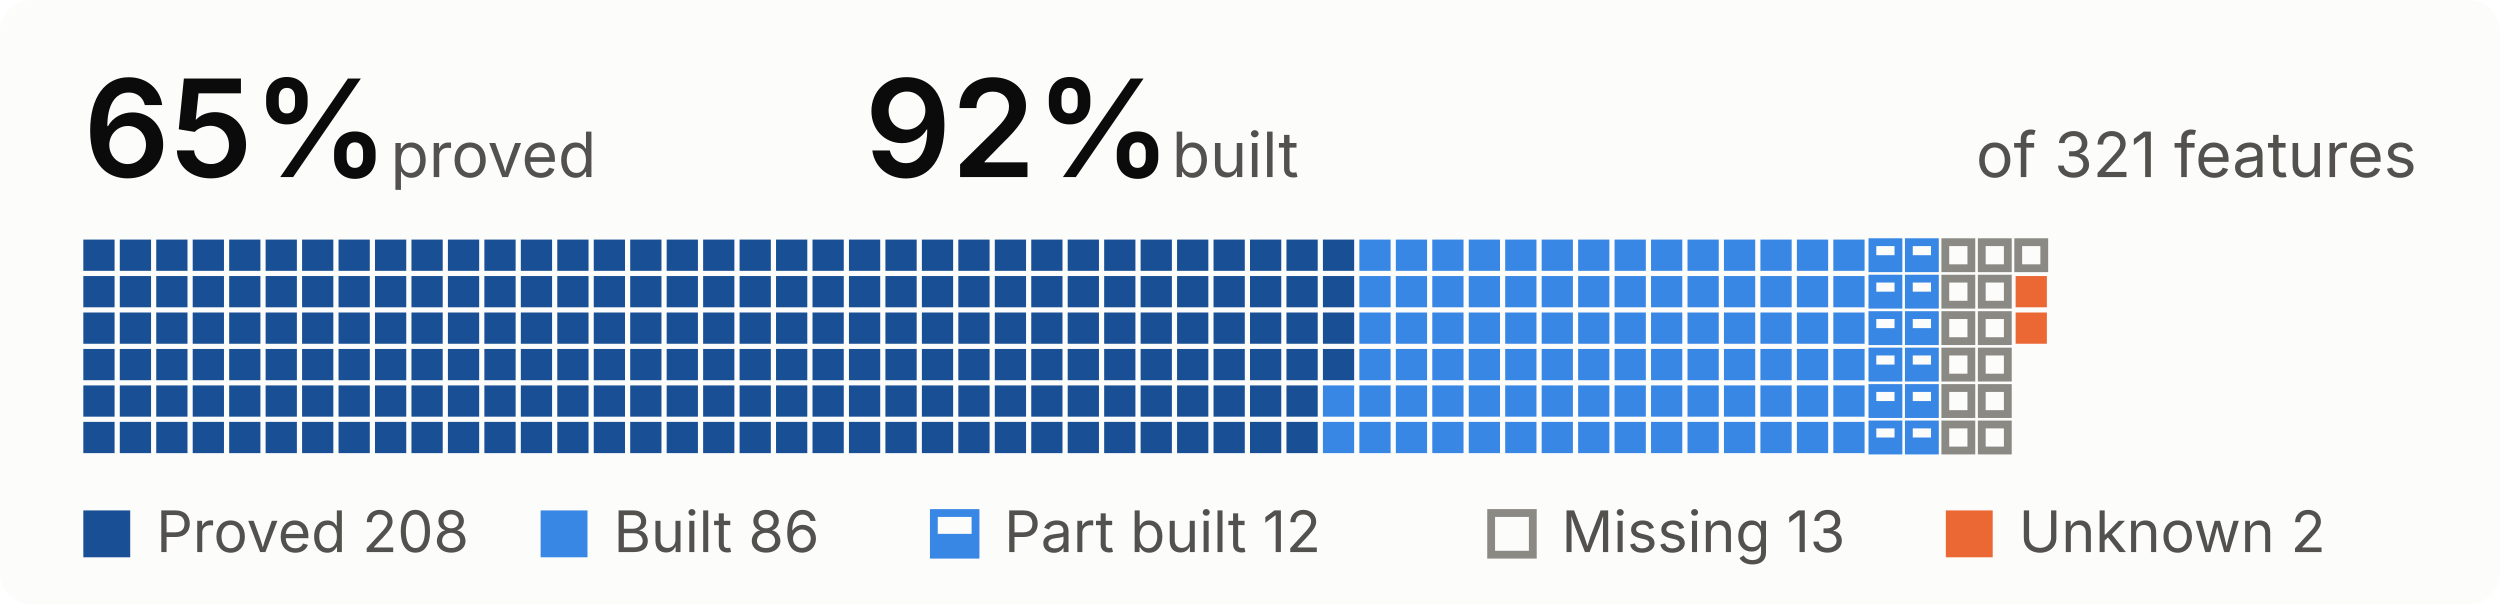
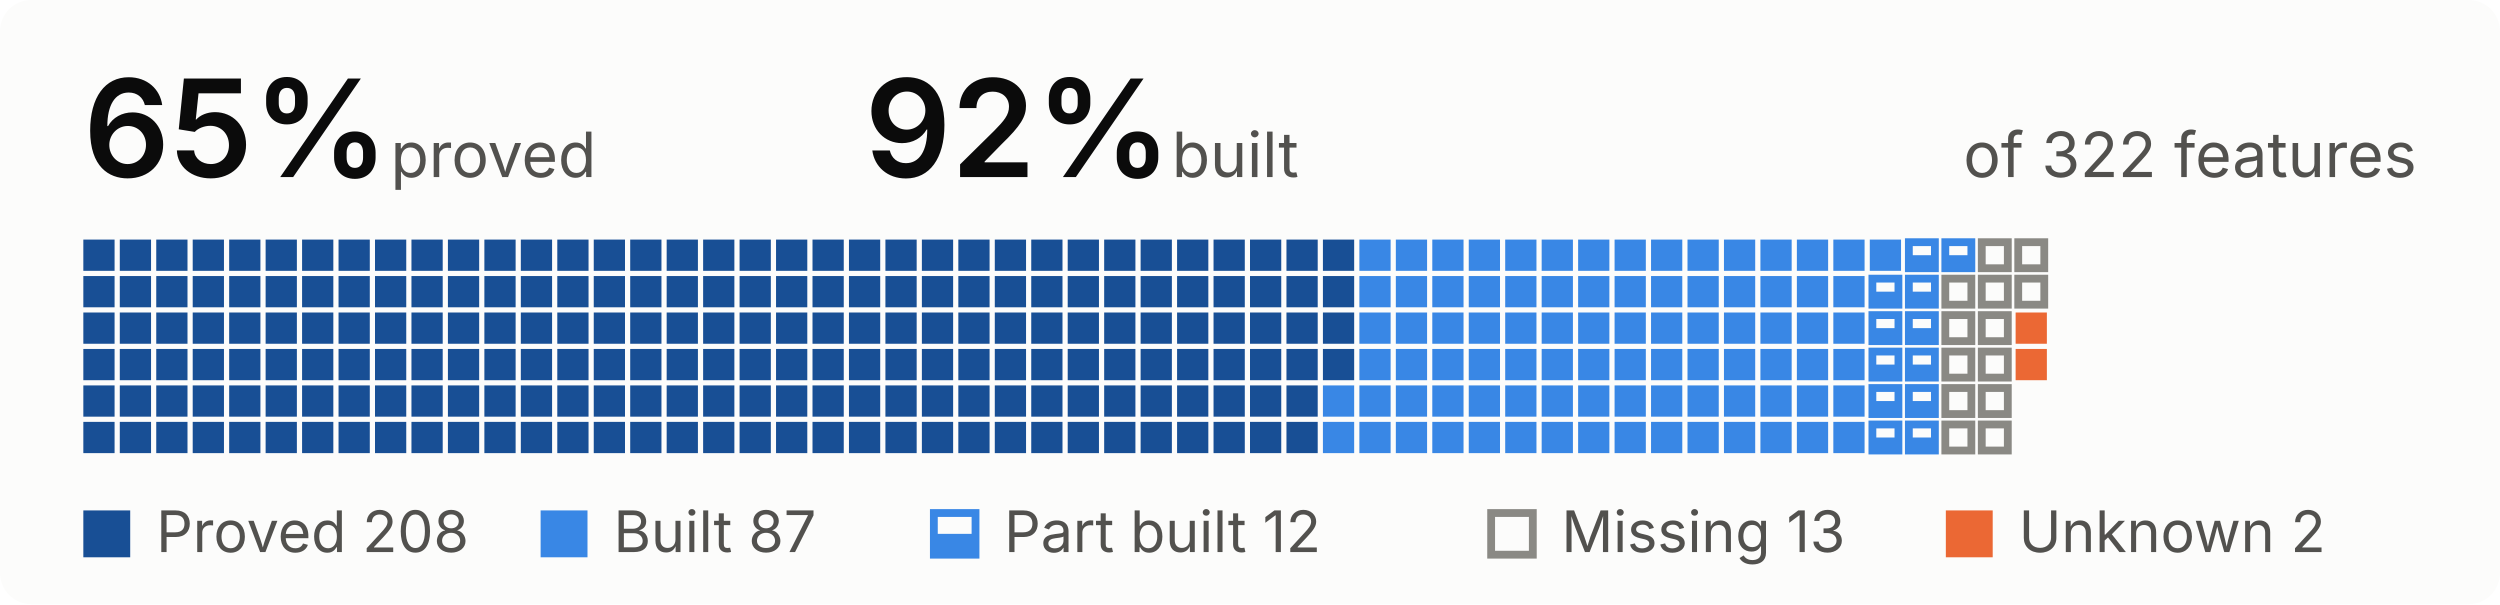
- <svg xmlns="http://www.w3.org/2000/svg" width="480" height="116" viewBox="0 0 480 116" role="img" aria-label="65 percent proved, 92 percent built, of 321 features">
+ <svg xmlns="http://www.w3.org/2000/svg" width="480" height="116" viewBox="0 0 480 116" role="img" aria-label="65 percent proved, 92 percent built, of 322 features">
  <style>
.bg{fill:#fcfcfb}.t{fill:#0b0b0b}.s{fill:#52514e}.rule{fill:#e1e0d9}
.proved{fill:#184f95}.built{fill:#3987e5}.unknown{fill:#eb6834}
.part-o{fill:none;stroke:#3987e5;stroke-width:1.5}.part-f{fill:#3987e5}
.missing{fill:none;stroke:#8a8984;stroke-width:1.5}
.pass{fill:#184f95}.fail{fill:#eb6834}.none{fill:none;stroke:#8a8984;stroke-width:1.5}
@media (prefers-color-scheme:dark){
.bg{fill:#1a1a19}.t{fill:#f0efec}.s{fill:#c3c2b7}.rule{fill:#383835}
.proved{fill:#86b6ef}.built{fill:#3987e5}.unknown{fill:#d95926}
.part-o{stroke:#3987e5}.part-f{fill:#3987e5}
.missing{stroke:#8d8c85}
.pass{fill:#86b6ef}.fail{fill:#d95926}.none{stroke:#8d8c85}
}
text{font-family:system-ui,-apple-system,"Segoe UI",sans-serif;font-size:12px}
.big{font-size:26px;font-weight:600}.b{font-weight:600}.xs{font-size:11px}
</style>
  <rect width="480" height="116" rx="6" class="bg" />
  <text x="16.0" y="34.0" class="t big">65%</text>
  <text x="75.0" y="34.0" class="s">proved</text>
  <text x="166.0" y="34.0" class="t big">92%</text>
  <text x="225.0" y="34.0" class="s">built</text>
-   <text x="464.0" y="34.0" class="s" text-anchor="end">of 321 features</text>
+   <text x="464.0" y="34.0" class="s" text-anchor="end">of 322 features</text>
  <rect x="16.0" y="46.0" width="6" height="6" class="proved" />
  <rect x="16.0" y="53.0" width="6" height="6" class="proved" />
  <rect x="16.0" y="60.0" width="6" height="6" class="proved" />
  <rect x="16.0" y="67.0" width="6" height="6" class="proved" />
  <rect x="16.0" y="74.0" width="6" height="6" class="proved" />
  <rect x="16.0" y="81.0" width="6" height="6" class="proved" />
  <rect x="23.0" y="46.0" width="6" height="6" class="proved" />
  <rect x="23.0" y="53.0" width="6" height="6" class="proved" />
  <rect x="23.0" y="60.0" width="6" height="6" class="proved" />
  <rect x="23.0" y="67.0" width="6" height="6" class="proved" />
  <rect x="23.0" y="74.0" width="6" height="6" class="proved" />
  <rect x="23.0" y="81.0" width="6" height="6" class="proved" />
  <rect x="30.0" y="46.0" width="6" height="6" class="proved" />
  <rect x="30.0" y="53.0" width="6" height="6" class="proved" />
  <rect x="30.0" y="60.0" width="6" height="6" class="proved" />
  <rect x="30.0" y="67.0" width="6" height="6" class="proved" />
  <rect x="30.0" y="74.0" width="6" height="6" class="proved" />
  <rect x="30.0" y="81.0" width="6" height="6" class="proved" />
  <rect x="37.0" y="46.0" width="6" height="6" class="proved" />
  <rect x="37.0" y="53.0" width="6" height="6" class="proved" />
  <rect x="37.0" y="60.0" width="6" height="6" class="proved" />
  <rect x="37.0" y="67.0" width="6" height="6" class="proved" />
  <rect x="37.0" y="74.0" width="6" height="6" class="proved" />
  <rect x="37.0" y="81.0" width="6" height="6" class="proved" />
  <rect x="44.0" y="46.0" width="6" height="6" class="proved" />
  <rect x="44.0" y="53.0" width="6" height="6" class="proved" />
  <rect x="44.0" y="60.0" width="6" height="6" class="proved" />
  <rect x="44.0" y="67.0" width="6" height="6" class="proved" />
  <rect x="44.0" y="74.0" width="6" height="6" class="proved" />
  <rect x="44.0" y="81.0" width="6" height="6" class="proved" />
  <rect x="51.0" y="46.0" width="6" height="6" class="proved" />
  <rect x="51.0" y="53.0" width="6" height="6" class="proved" />
  <rect x="51.0" y="60.0" width="6" height="6" class="proved" />
  <rect x="51.0" y="67.0" width="6" height="6" class="proved" />
  <rect x="51.0" y="74.0" width="6" height="6" class="proved" />
  <rect x="51.0" y="81.0" width="6" height="6" class="proved" />
  <rect x="58.0" y="46.0" width="6" height="6" class="proved" />
  <rect x="58.0" y="53.0" width="6" height="6" class="proved" />
  <rect x="58.0" y="60.0" width="6" height="6" class="proved" />
  <rect x="58.0" y="67.0" width="6" height="6" class="proved" />
  <rect x="58.0" y="74.0" width="6" height="6" class="proved" />
  <rect x="58.0" y="81.0" width="6" height="6" class="proved" />
  <rect x="65.0" y="46.0" width="6" height="6" class="proved" />
  <rect x="65.0" y="53.0" width="6" height="6" class="proved" />
  <rect x="65.0" y="60.0" width="6" height="6" class="proved" />
  <rect x="65.0" y="67.0" width="6" height="6" class="proved" />
  <rect x="65.0" y="74.0" width="6" height="6" class="proved" />
  <rect x="65.0" y="81.0" width="6" height="6" class="proved" />
  <rect x="72.0" y="46.0" width="6" height="6" class="proved" />
  <rect x="72.0" y="53.0" width="6" height="6" class="proved" />
  <rect x="72.0" y="60.0" width="6" height="6" class="proved" />
  <rect x="72.0" y="67.0" width="6" height="6" class="proved" />
  <rect x="72.0" y="74.0" width="6" height="6" class="proved" />
  <rect x="72.0" y="81.0" width="6" height="6" class="proved" />
  <rect x="79.0" y="46.0" width="6" height="6" class="proved" />
  <rect x="79.0" y="53.0" width="6" height="6" class="proved" />
  <rect x="79.0" y="60.0" width="6" height="6" class="proved" />
  <rect x="79.0" y="67.0" width="6" height="6" class="proved" />
  <rect x="79.0" y="74.0" width="6" height="6" class="proved" />
  <rect x="79.0" y="81.0" width="6" height="6" class="proved" />
  <rect x="86.0" y="46.0" width="6" height="6" class="proved" />
  <rect x="86.0" y="53.0" width="6" height="6" class="proved" />
  <rect x="86.0" y="60.0" width="6" height="6" class="proved" />
  <rect x="86.0" y="67.0" width="6" height="6" class="proved" />
  <rect x="86.0" y="74.0" width="6" height="6" class="proved" />
  <rect x="86.0" y="81.0" width="6" height="6" class="proved" />
  <rect x="93.0" y="46.0" width="6" height="6" class="proved" />
  <rect x="93.0" y="53.0" width="6" height="6" class="proved" />
  <rect x="93.0" y="60.0" width="6" height="6" class="proved" />
  <rect x="93.0" y="67.0" width="6" height="6" class="proved" />
  <rect x="93.0" y="74.0" width="6" height="6" class="proved" />
  <rect x="93.0" y="81.0" width="6" height="6" class="proved" />
  <rect x="100.0" y="46.0" width="6" height="6" class="proved" />
  <rect x="100.0" y="53.0" width="6" height="6" class="proved" />
  <rect x="100.0" y="60.0" width="6" height="6" class="proved" />
  <rect x="100.0" y="67.0" width="6" height="6" class="proved" />
  <rect x="100.0" y="74.0" width="6" height="6" class="proved" />
  <rect x="100.0" y="81.0" width="6" height="6" class="proved" />
  <rect x="107.0" y="46.0" width="6" height="6" class="proved" />
  <rect x="107.0" y="53.0" width="6" height="6" class="proved" />
  <rect x="107.0" y="60.0" width="6" height="6" class="proved" />
  <rect x="107.0" y="67.0" width="6" height="6" class="proved" />
  <rect x="107.0" y="74.0" width="6" height="6" class="proved" />
  <rect x="107.0" y="81.0" width="6" height="6" class="proved" />
  <rect x="114.0" y="46.0" width="6" height="6" class="proved" />
  <rect x="114.0" y="53.0" width="6" height="6" class="proved" />
  <rect x="114.0" y="60.0" width="6" height="6" class="proved" />
  <rect x="114.0" y="67.0" width="6" height="6" class="proved" />
  <rect x="114.0" y="74.0" width="6" height="6" class="proved" />
  <rect x="114.0" y="81.0" width="6" height="6" class="proved" />
  <rect x="121.0" y="46.0" width="6" height="6" class="proved" />
  <rect x="121.0" y="53.0" width="6" height="6" class="proved" />
  <rect x="121.0" y="60.0" width="6" height="6" class="proved" />
  <rect x="121.0" y="67.0" width="6" height="6" class="proved" />
  <rect x="121.0" y="74.0" width="6" height="6" class="proved" />
  <rect x="121.0" y="81.0" width="6" height="6" class="proved" />
  <rect x="128.0" y="46.0" width="6" height="6" class="proved" />
  <rect x="128.0" y="53.0" width="6" height="6" class="proved" />
  <rect x="128.0" y="60.0" width="6" height="6" class="proved" />
  <rect x="128.0" y="67.0" width="6" height="6" class="proved" />
  <rect x="128.0" y="74.0" width="6" height="6" class="proved" />
  <rect x="128.0" y="81.0" width="6" height="6" class="proved" />
  <rect x="135.0" y="46.0" width="6" height="6" class="proved" />
  <rect x="135.0" y="53.0" width="6" height="6" class="proved" />
  <rect x="135.0" y="60.0" width="6" height="6" class="proved" />
  <rect x="135.0" y="67.0" width="6" height="6" class="proved" />
  <rect x="135.0" y="74.0" width="6" height="6" class="proved" />
  <rect x="135.0" y="81.0" width="6" height="6" class="proved" />
  <rect x="142.0" y="46.0" width="6" height="6" class="proved" />
  <rect x="142.0" y="53.0" width="6" height="6" class="proved" />
  <rect x="142.0" y="60.0" width="6" height="6" class="proved" />
  <rect x="142.0" y="67.0" width="6" height="6" class="proved" />
  <rect x="142.0" y="74.0" width="6" height="6" class="proved" />
  <rect x="142.0" y="81.0" width="6" height="6" class="proved" />
  <rect x="149.0" y="46.0" width="6" height="6" class="proved" />
  <rect x="149.0" y="53.0" width="6" height="6" class="proved" />
  <rect x="149.0" y="60.0" width="6" height="6" class="proved" />
  <rect x="149.0" y="67.0" width="6" height="6" class="proved" />
  <rect x="149.0" y="74.0" width="6" height="6" class="proved" />
  <rect x="149.0" y="81.0" width="6" height="6" class="proved" />
  <rect x="156.0" y="46.0" width="6" height="6" class="proved" />
  <rect x="156.0" y="53.0" width="6" height="6" class="proved" />
  <rect x="156.0" y="60.0" width="6" height="6" class="proved" />
  <rect x="156.0" y="67.0" width="6" height="6" class="proved" />
  <rect x="156.0" y="74.0" width="6" height="6" class="proved" />
  <rect x="156.0" y="81.0" width="6" height="6" class="proved" />
  <rect x="163.0" y="46.0" width="6" height="6" class="proved" />
  <rect x="163.0" y="53.0" width="6" height="6" class="proved" />
  <rect x="163.0" y="60.0" width="6" height="6" class="proved" />
  <rect x="163.0" y="67.0" width="6" height="6" class="proved" />
  <rect x="163.0" y="74.0" width="6" height="6" class="proved" />
  <rect x="163.0" y="81.0" width="6" height="6" class="proved" />
  <rect x="170.0" y="46.0" width="6" height="6" class="proved" />
  <rect x="170.0" y="53.0" width="6" height="6" class="proved" />
  <rect x="170.0" y="60.0" width="6" height="6" class="proved" />
  <rect x="170.0" y="67.0" width="6" height="6" class="proved" />
  <rect x="170.0" y="74.0" width="6" height="6" class="proved" />
  <rect x="170.0" y="81.0" width="6" height="6" class="proved" />
  <rect x="177.0" y="46.0" width="6" height="6" class="proved" />
  <rect x="177.0" y="53.0" width="6" height="6" class="proved" />
  <rect x="177.0" y="60.0" width="6" height="6" class="proved" />
  <rect x="177.0" y="67.0" width="6" height="6" class="proved" />
  <rect x="177.0" y="74.0" width="6" height="6" class="proved" />
  <rect x="177.0" y="81.0" width="6" height="6" class="proved" />
  <rect x="184.0" y="46.0" width="6" height="6" class="proved" />
  <rect x="184.0" y="53.0" width="6" height="6" class="proved" />
  <rect x="184.0" y="60.0" width="6" height="6" class="proved" />
  <rect x="184.0" y="67.0" width="6" height="6" class="proved" />
  <rect x="184.0" y="74.0" width="6" height="6" class="proved" />
  <rect x="184.0" y="81.0" width="6" height="6" class="proved" />
  <rect x="191.0" y="46.0" width="6" height="6" class="proved" />
  <rect x="191.0" y="53.0" width="6" height="6" class="proved" />
  <rect x="191.0" y="60.0" width="6" height="6" class="proved" />
  <rect x="191.0" y="67.0" width="6" height="6" class="proved" />
  <rect x="191.0" y="74.0" width="6" height="6" class="proved" />
  <rect x="191.0" y="81.0" width="6" height="6" class="proved" />
  <rect x="198.0" y="46.0" width="6" height="6" class="proved" />
  <rect x="198.0" y="53.0" width="6" height="6" class="proved" />
  <rect x="198.0" y="60.0" width="6" height="6" class="proved" />
  <rect x="198.0" y="67.0" width="6" height="6" class="proved" />
  <rect x="198.0" y="74.0" width="6" height="6" class="proved" />
  <rect x="198.0" y="81.0" width="6" height="6" class="proved" />
  <rect x="205.0" y="46.0" width="6" height="6" class="proved" />
  <rect x="205.0" y="53.0" width="6" height="6" class="proved" />
  <rect x="205.0" y="60.0" width="6" height="6" class="proved" />
  <rect x="205.0" y="67.0" width="6" height="6" class="proved" />
  <rect x="205.0" y="74.0" width="6" height="6" class="proved" />
  <rect x="205.0" y="81.0" width="6" height="6" class="proved" />
  <rect x="212.0" y="46.0" width="6" height="6" class="proved" />
  <rect x="212.0" y="53.0" width="6" height="6" class="proved" />
  <rect x="212.0" y="60.0" width="6" height="6" class="proved" />
  <rect x="212.0" y="67.0" width="6" height="6" class="proved" />
  <rect x="212.0" y="74.0" width="6" height="6" class="proved" />
  <rect x="212.0" y="81.0" width="6" height="6" class="proved" />
  <rect x="219.0" y="46.0" width="6" height="6" class="proved" />
  <rect x="219.0" y="53.0" width="6" height="6" class="proved" />
  <rect x="219.0" y="60.0" width="6" height="6" class="proved" />
  <rect x="219.0" y="67.0" width="6" height="6" class="proved" />
  <rect x="219.0" y="74.0" width="6" height="6" class="proved" />
  <rect x="219.0" y="81.0" width="6" height="6" class="proved" />
  <rect x="226.0" y="46.0" width="6" height="6" class="proved" />
  <rect x="226.0" y="53.0" width="6" height="6" class="proved" />
  <rect x="226.0" y="60.0" width="6" height="6" class="proved" />
  <rect x="226.0" y="67.0" width="6" height="6" class="proved" />
  <rect x="226.0" y="74.0" width="6" height="6" class="proved" />
  <rect x="226.0" y="81.0" width="6" height="6" class="proved" />
  <rect x="233.0" y="46.0" width="6" height="6" class="proved" />
  <rect x="233.0" y="53.0" width="6" height="6" class="proved" />
  <rect x="233.0" y="60.0" width="6" height="6" class="proved" />
  <rect x="233.0" y="67.0" width="6" height="6" class="proved" />
  <rect x="233.0" y="74.0" width="6" height="6" class="proved" />
  <rect x="233.0" y="81.0" width="6" height="6" class="proved" />
  <rect x="240.0" y="46.0" width="6" height="6" class="proved" />
  <rect x="240.0" y="53.0" width="6" height="6" class="proved" />
  <rect x="240.0" y="60.0" width="6" height="6" class="proved" />
  <rect x="240.0" y="67.0" width="6" height="6" class="proved" />
  <rect x="240.0" y="74.0" width="6" height="6" class="proved" />
  <rect x="240.0" y="81.0" width="6" height="6" class="proved" />
  <rect x="247.0" y="46.0" width="6" height="6" class="proved" />
  <rect x="247.0" y="53.0" width="6" height="6" class="proved" />
  <rect x="247.0" y="60.0" width="6" height="6" class="proved" />
  <rect x="247.0" y="67.0" width="6" height="6" class="proved" />
  <rect x="247.0" y="74.0" width="6" height="6" class="proved" />
  <rect x="247.0" y="81.0" width="6" height="6" class="proved" />
  <rect x="254.0" y="46.0" width="6" height="6" class="proved" />
  <rect x="254.0" y="53.0" width="6" height="6" class="proved" />
  <rect x="254.0" y="60.0" width="6" height="6" class="proved" />
  <rect x="254.0" y="67.0" width="6" height="6" class="proved" />
  <rect x="254.0" y="74.0" width="6" height="6" class="built" />
  <rect x="254.0" y="81.0" width="6" height="6" class="built" />
  <rect x="261.0" y="46.0" width="6" height="6" class="built" />
  <rect x="261.0" y="53.0" width="6" height="6" class="built" />
  <rect x="261.0" y="60.0" width="6" height="6" class="built" />
  <rect x="261.0" y="67.0" width="6" height="6" class="built" />
  <rect x="261.0" y="74.0" width="6" height="6" class="built" />
  <rect x="261.0" y="81.0" width="6" height="6" class="built" />
  <rect x="268.0" y="46.0" width="6" height="6" class="built" />
  <rect x="268.0" y="53.0" width="6" height="6" class="built" />
  <rect x="268.0" y="60.0" width="6" height="6" class="built" />
  <rect x="268.0" y="67.0" width="6" height="6" class="built" />
  <rect x="268.0" y="74.0" width="6" height="6" class="built" />
  <rect x="268.0" y="81.0" width="6" height="6" class="built" />
  <rect x="275.0" y="46.0" width="6" height="6" class="built" />
  <rect x="275.0" y="53.0" width="6" height="6" class="built" />
  <rect x="275.0" y="60.0" width="6" height="6" class="built" />
  <rect x="275.0" y="67.0" width="6" height="6" class="built" />
  <rect x="275.0" y="74.0" width="6" height="6" class="built" />
  <rect x="275.0" y="81.0" width="6" height="6" class="built" />
  <rect x="282.0" y="46.0" width="6" height="6" class="built" />
  <rect x="282.0" y="53.0" width="6" height="6" class="built" />
  <rect x="282.0" y="60.0" width="6" height="6" class="built" />
  <rect x="282.0" y="67.0" width="6" height="6" class="built" />
  <rect x="282.0" y="74.0" width="6" height="6" class="built" />
  <rect x="282.0" y="81.0" width="6" height="6" class="built" />
  <rect x="289.0" y="46.0" width="6" height="6" class="built" />
  <rect x="289.0" y="53.0" width="6" height="6" class="built" />
  <rect x="289.0" y="60.0" width="6" height="6" class="built" />
  <rect x="289.0" y="67.0" width="6" height="6" class="built" />
  <rect x="289.0" y="74.0" width="6" height="6" class="built" />
  <rect x="289.0" y="81.0" width="6" height="6" class="built" />
  <rect x="296.0" y="46.0" width="6" height="6" class="built" />
  <rect x="296.0" y="53.0" width="6" height="6" class="built" />
  <rect x="296.0" y="60.0" width="6" height="6" class="built" />
  <rect x="296.0" y="67.0" width="6" height="6" class="built" />
  <rect x="296.0" y="74.0" width="6" height="6" class="built" />
  <rect x="296.0" y="81.0" width="6" height="6" class="built" />
  <rect x="303.0" y="46.0" width="6" height="6" class="built" />
  <rect x="303.0" y="53.0" width="6" height="6" class="built" />
  <rect x="303.0" y="60.0" width="6" height="6" class="built" />
  <rect x="303.0" y="67.0" width="6" height="6" class="built" />
  <rect x="303.0" y="74.0" width="6" height="6" class="built" />
  <rect x="303.0" y="81.0" width="6" height="6" class="built" />
  <rect x="310.0" y="46.0" width="6" height="6" class="built" />
  <rect x="310.0" y="53.0" width="6" height="6" class="built" />
  <rect x="310.0" y="60.0" width="6" height="6" class="built" />
  <rect x="310.0" y="67.0" width="6" height="6" class="built" />
  <rect x="310.0" y="74.0" width="6" height="6" class="built" />
  <rect x="310.0" y="81.0" width="6" height="6" class="built" />
  <rect x="317.0" y="46.0" width="6" height="6" class="built" />
  <rect x="317.0" y="53.0" width="6" height="6" class="built" />
  <rect x="317.0" y="60.0" width="6" height="6" class="built" />
  <rect x="317.0" y="67.0" width="6" height="6" class="built" />
  <rect x="317.0" y="74.0" width="6" height="6" class="built" />
  <rect x="317.0" y="81.0" width="6" height="6" class="built" />
  <rect x="324.0" y="46.0" width="6" height="6" class="built" />
  <rect x="324.0" y="53.0" width="6" height="6" class="built" />
  <rect x="324.0" y="60.0" width="6" height="6" class="built" />
  <rect x="324.0" y="67.0" width="6" height="6" class="built" />
  <rect x="324.0" y="74.0" width="6" height="6" class="built" />
  <rect x="324.0" y="81.0" width="6" height="6" class="built" />
  <rect x="331.0" y="46.0" width="6" height="6" class="built" />
  <rect x="331.0" y="53.0" width="6" height="6" class="built" />
  <rect x="331.0" y="60.0" width="6" height="6" class="built" />
  <rect x="331.0" y="67.0" width="6" height="6" class="built" />
  <rect x="331.0" y="74.0" width="6" height="6" class="built" />
  <rect x="331.0" y="81.0" width="6" height="6" class="built" />
  <rect x="338.0" y="46.0" width="6" height="6" class="built" />
  <rect x="338.0" y="53.0" width="6" height="6" class="built" />
  <rect x="338.0" y="60.0" width="6" height="6" class="built" />
  <rect x="338.0" y="67.0" width="6" height="6" class="built" />
  <rect x="338.0" y="74.0" width="6" height="6" class="built" />
  <rect x="338.0" y="81.0" width="6" height="6" class="built" />
  <rect x="345.0" y="46.0" width="6" height="6" class="built" />
  <rect x="345.0" y="53.0" width="6" height="6" class="built" />
  <rect x="345.0" y="60.0" width="6" height="6" class="built" />
  <rect x="345.0" y="67.0" width="6" height="6" class="built" />
  <rect x="345.0" y="74.0" width="6" height="6" class="built" />
  <rect x="345.0" y="81.0" width="6" height="6" class="built" />
  <rect x="352.0" y="46.0" width="6" height="6" class="built" />
  <rect x="352.0" y="53.0" width="6" height="6" class="built" />
  <rect x="352.0" y="60.0" width="6" height="6" class="built" />
  <rect x="352.0" y="67.0" width="6" height="6" class="built" />
  <rect x="352.0" y="74.0" width="6" height="6" class="built" />
  <rect x="352.0" y="81.0" width="6" height="6" class="built" />
-   <rect x="359.5" y="46.5" width="5" height="5" fill="none" class="part-o" />
-   <rect x="359.0" y="49.0" width="6" height="3.0" class="part-f" />
+   <rect x="359.0" y="46.0" width="6" height="6" class="built" />
  <rect x="359.5" y="53.5" width="5" height="5" fill="none" class="part-o" />
  <rect x="359.0" y="56.0" width="6" height="3.0" class="part-f" />
  <rect x="359.5" y="60.5" width="5" height="5" fill="none" class="part-o" />
  <rect x="359.0" y="63.0" width="6" height="3.0" class="part-f" />
  <rect x="359.5" y="67.5" width="5" height="5" fill="none" class="part-o" />
  <rect x="359.0" y="70.0" width="6" height="3.0" class="part-f" />
  <rect x="359.5" y="74.5" width="5" height="5" fill="none" class="part-o" />
  <rect x="359.0" y="77.0" width="6" height="3.0" class="part-f" />
  <rect x="359.5" y="81.5" width="5" height="5" fill="none" class="part-o" />
  <rect x="359.0" y="84.0" width="6" height="3.0" class="part-f" />
  <rect x="366.5" y="46.5" width="5" height="5" fill="none" class="part-o" />
  <rect x="366.0" y="49.0" width="6" height="3.0" class="part-f" />
  <rect x="366.5" y="53.5" width="5" height="5" fill="none" class="part-o" />
  <rect x="366.0" y="56.0" width="6" height="3.0" class="part-f" />
  <rect x="366.5" y="60.5" width="5" height="5" fill="none" class="part-o" />
  <rect x="366.0" y="63.0" width="6" height="3.0" class="part-f" />
  <rect x="366.5" y="67.5" width="5" height="5" fill="none" class="part-o" />
  <rect x="366.0" y="70.0" width="6" height="3.0" class="part-f" />
  <rect x="366.5" y="74.5" width="5" height="5" fill="none" class="part-o" />
  <rect x="366.0" y="77.0" width="6" height="3.0" class="part-f" />
  <rect x="366.5" y="81.5" width="5" height="5" fill="none" class="part-o" />
  <rect x="366.0" y="84.0" width="6" height="3.0" class="part-f" />
-   <rect x="373.5" y="46.5" width="5" height="5" fill="none" class="missing" />
+   <rect x="373.5" y="46.5" width="5" height="5" fill="none" class="part-o" />
+   <rect x="373.0" y="49.0" width="6" height="3.0" class="part-f" />
  <rect x="373.5" y="53.5" width="5" height="5" fill="none" class="missing" />
  <rect x="373.5" y="60.5" width="5" height="5" fill="none" class="missing" />
  <rect x="373.5" y="67.5" width="5" height="5" fill="none" class="missing" />
  <rect x="373.5" y="74.5" width="5" height="5" fill="none" class="missing" />
  <rect x="373.5" y="81.5" width="5" height="5" fill="none" class="missing" />
  <rect x="380.5" y="46.5" width="5" height="5" fill="none" class="missing" />
  <rect x="380.5" y="53.5" width="5" height="5" fill="none" class="missing" />
  <rect x="380.5" y="60.5" width="5" height="5" fill="none" class="missing" />
  <rect x="380.5" y="67.5" width="5" height="5" fill="none" class="missing" />
  <rect x="380.5" y="74.5" width="5" height="5" fill="none" class="missing" />
  <rect x="380.5" y="81.5" width="5" height="5" fill="none" class="missing" />
  <rect x="387.5" y="46.5" width="5" height="5" fill="none" class="missing" />
-   <rect x="387.0" y="53.0" width="6" height="6" class="unknown" />
+   <rect x="387.5" y="53.5" width="5" height="5" fill="none" class="missing" />
  <rect x="387.0" y="60.0" width="6" height="6" class="unknown" />
+   <rect x="387.0" y="67.0" width="6" height="6" class="unknown" />
  <rect x="16.0" y="98.0" width="9" height="9" class="proved" />
  <text x="30.0" y="106.0" class="s xs">Proved 208</text>
  <rect x="103.8" y="98.0" width="9" height="9" class="built" />
-   <text x="117.8" y="106.0" class="s xs">Built 86</text>
+   <text x="117.8" y="106.0" class="s xs">Built 87</text>
  <rect x="179.3" y="98.5" width="8" height="8" fill="none" class="part-o" />
  <rect x="178.8" y="102.5" width="9" height="4.5" class="part-f" />
  <text x="192.8" y="106.0" class="s xs">Part built 12</text>
  <rect x="286.3" y="98.5" width="8" height="8" fill="none" class="missing" />
  <text x="299.8" y="106.0" class="s xs">Missing 13</text>
  <rect x="373.6" y="98.0" width="9" height="9" class="unknown" />
  <text x="387.6" y="106.0" class="s xs">Unknown 2</text>
</svg>
